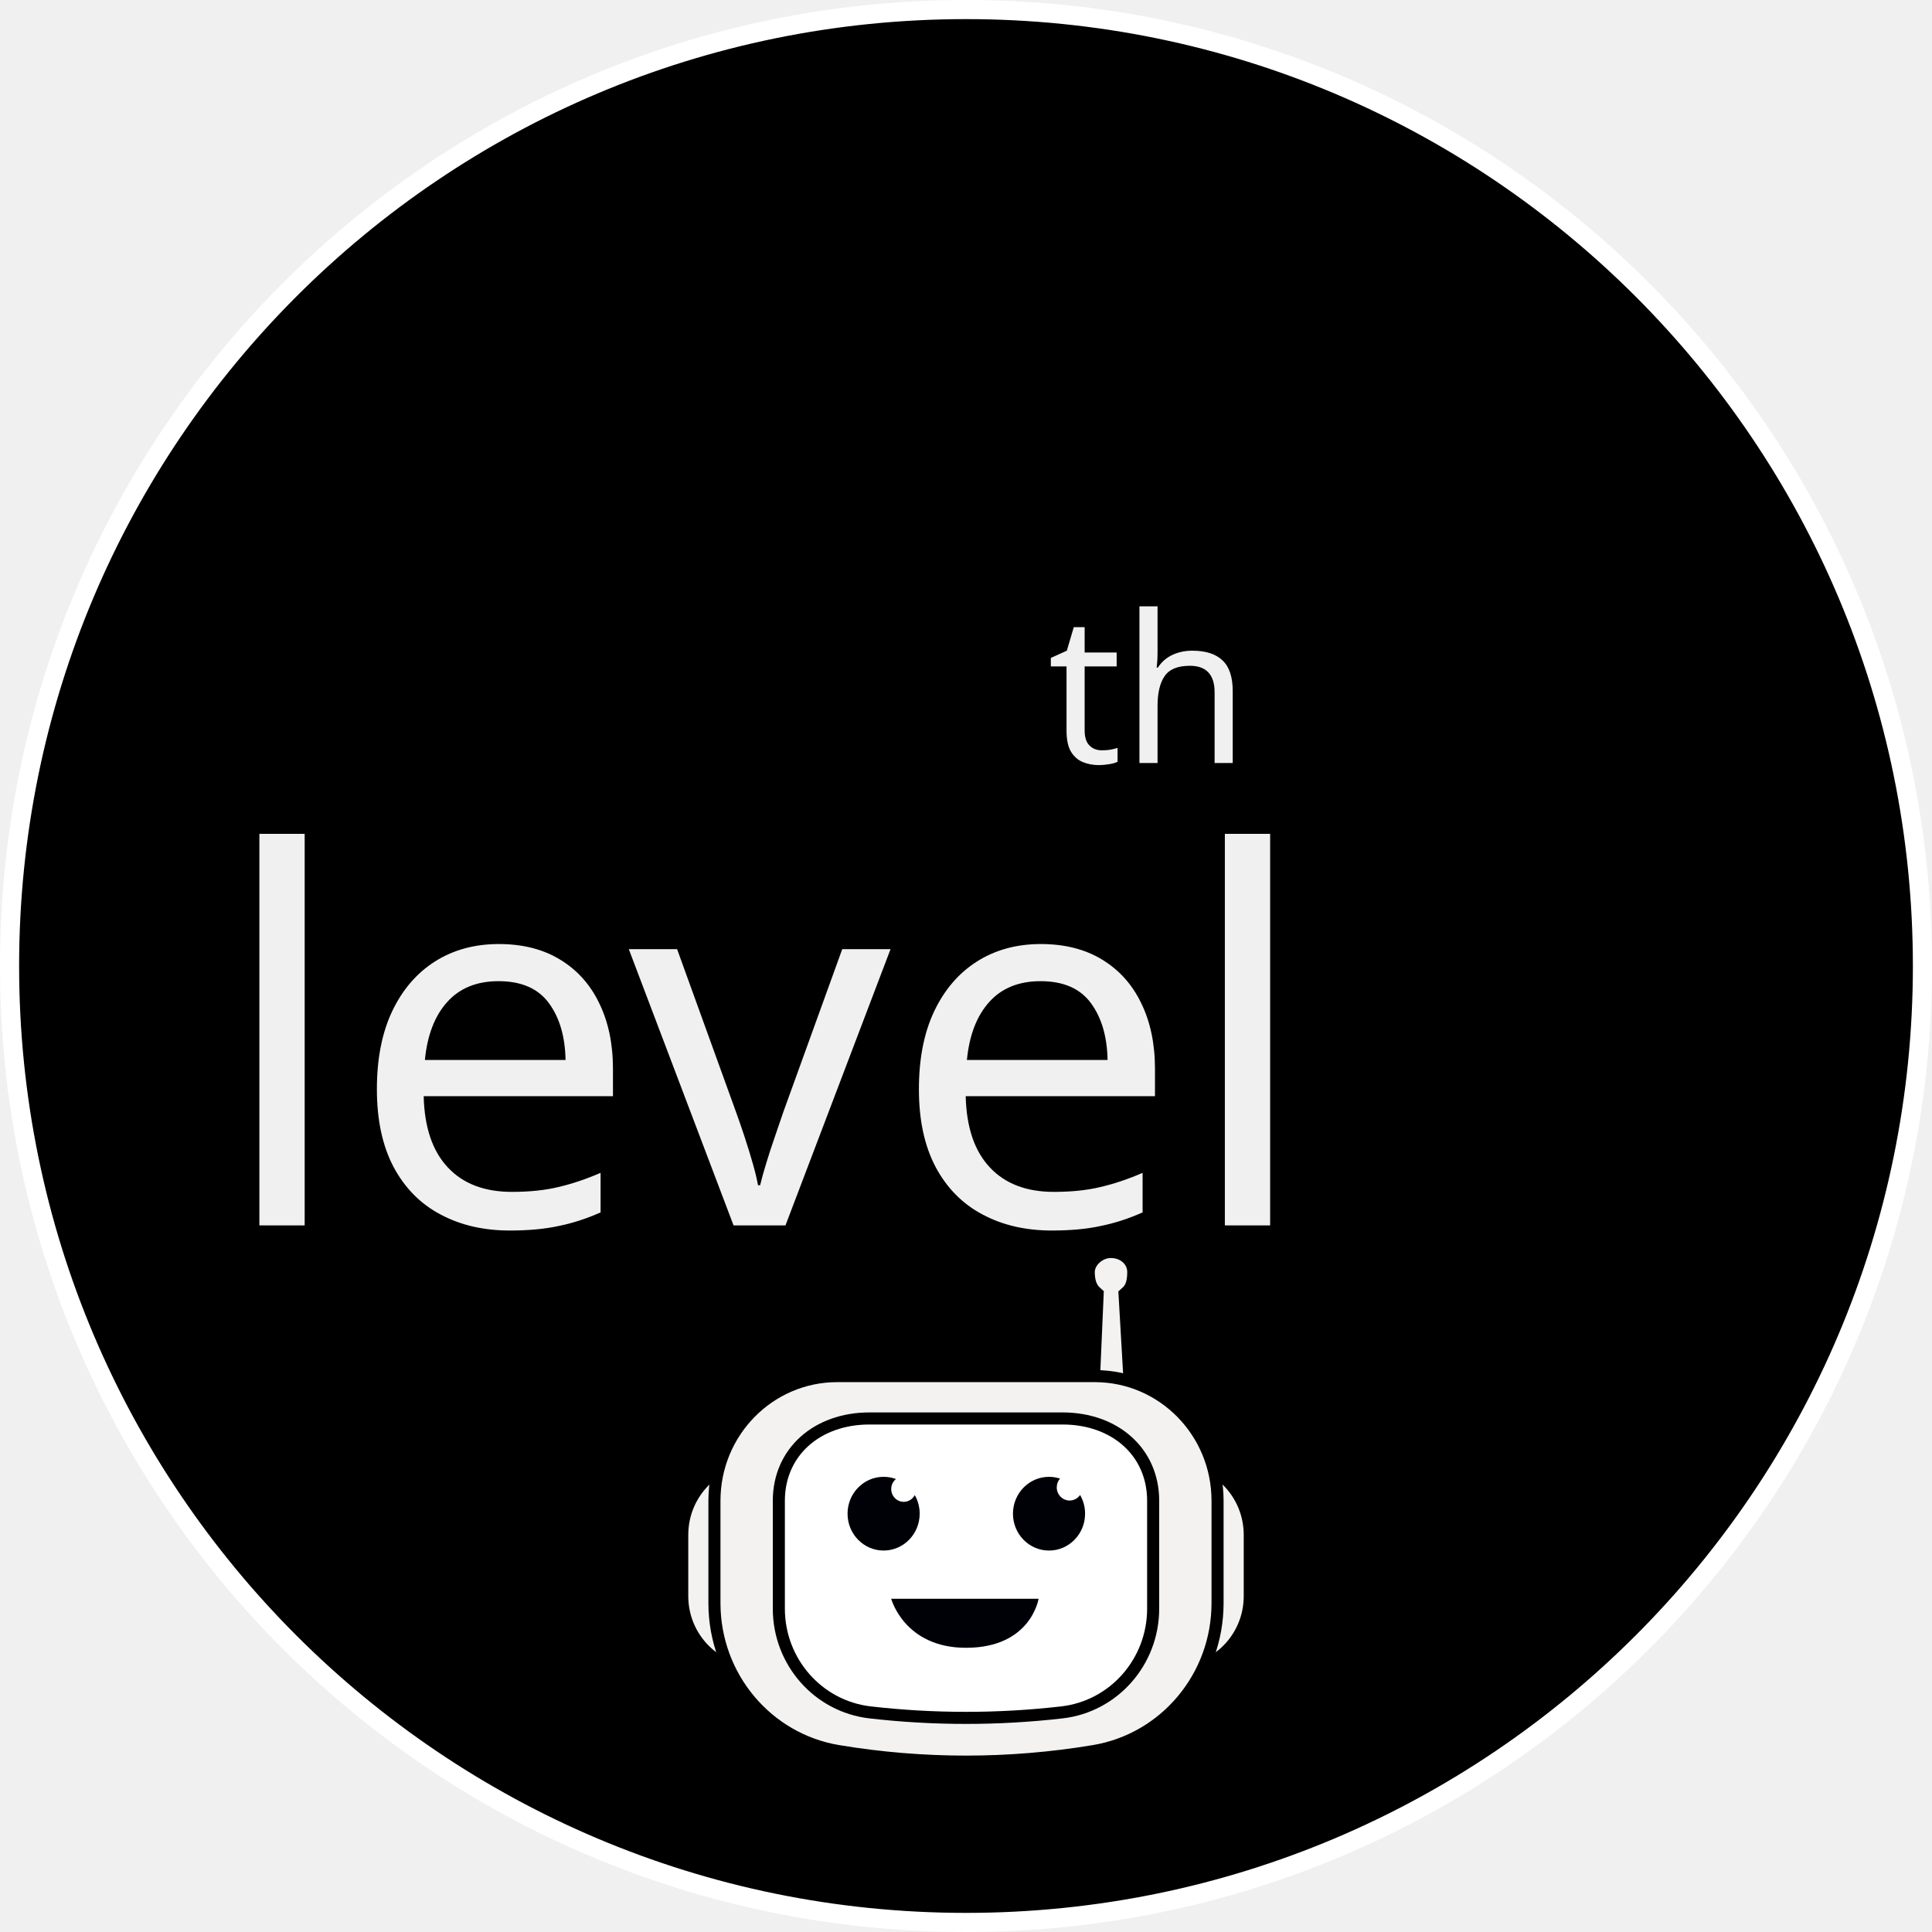
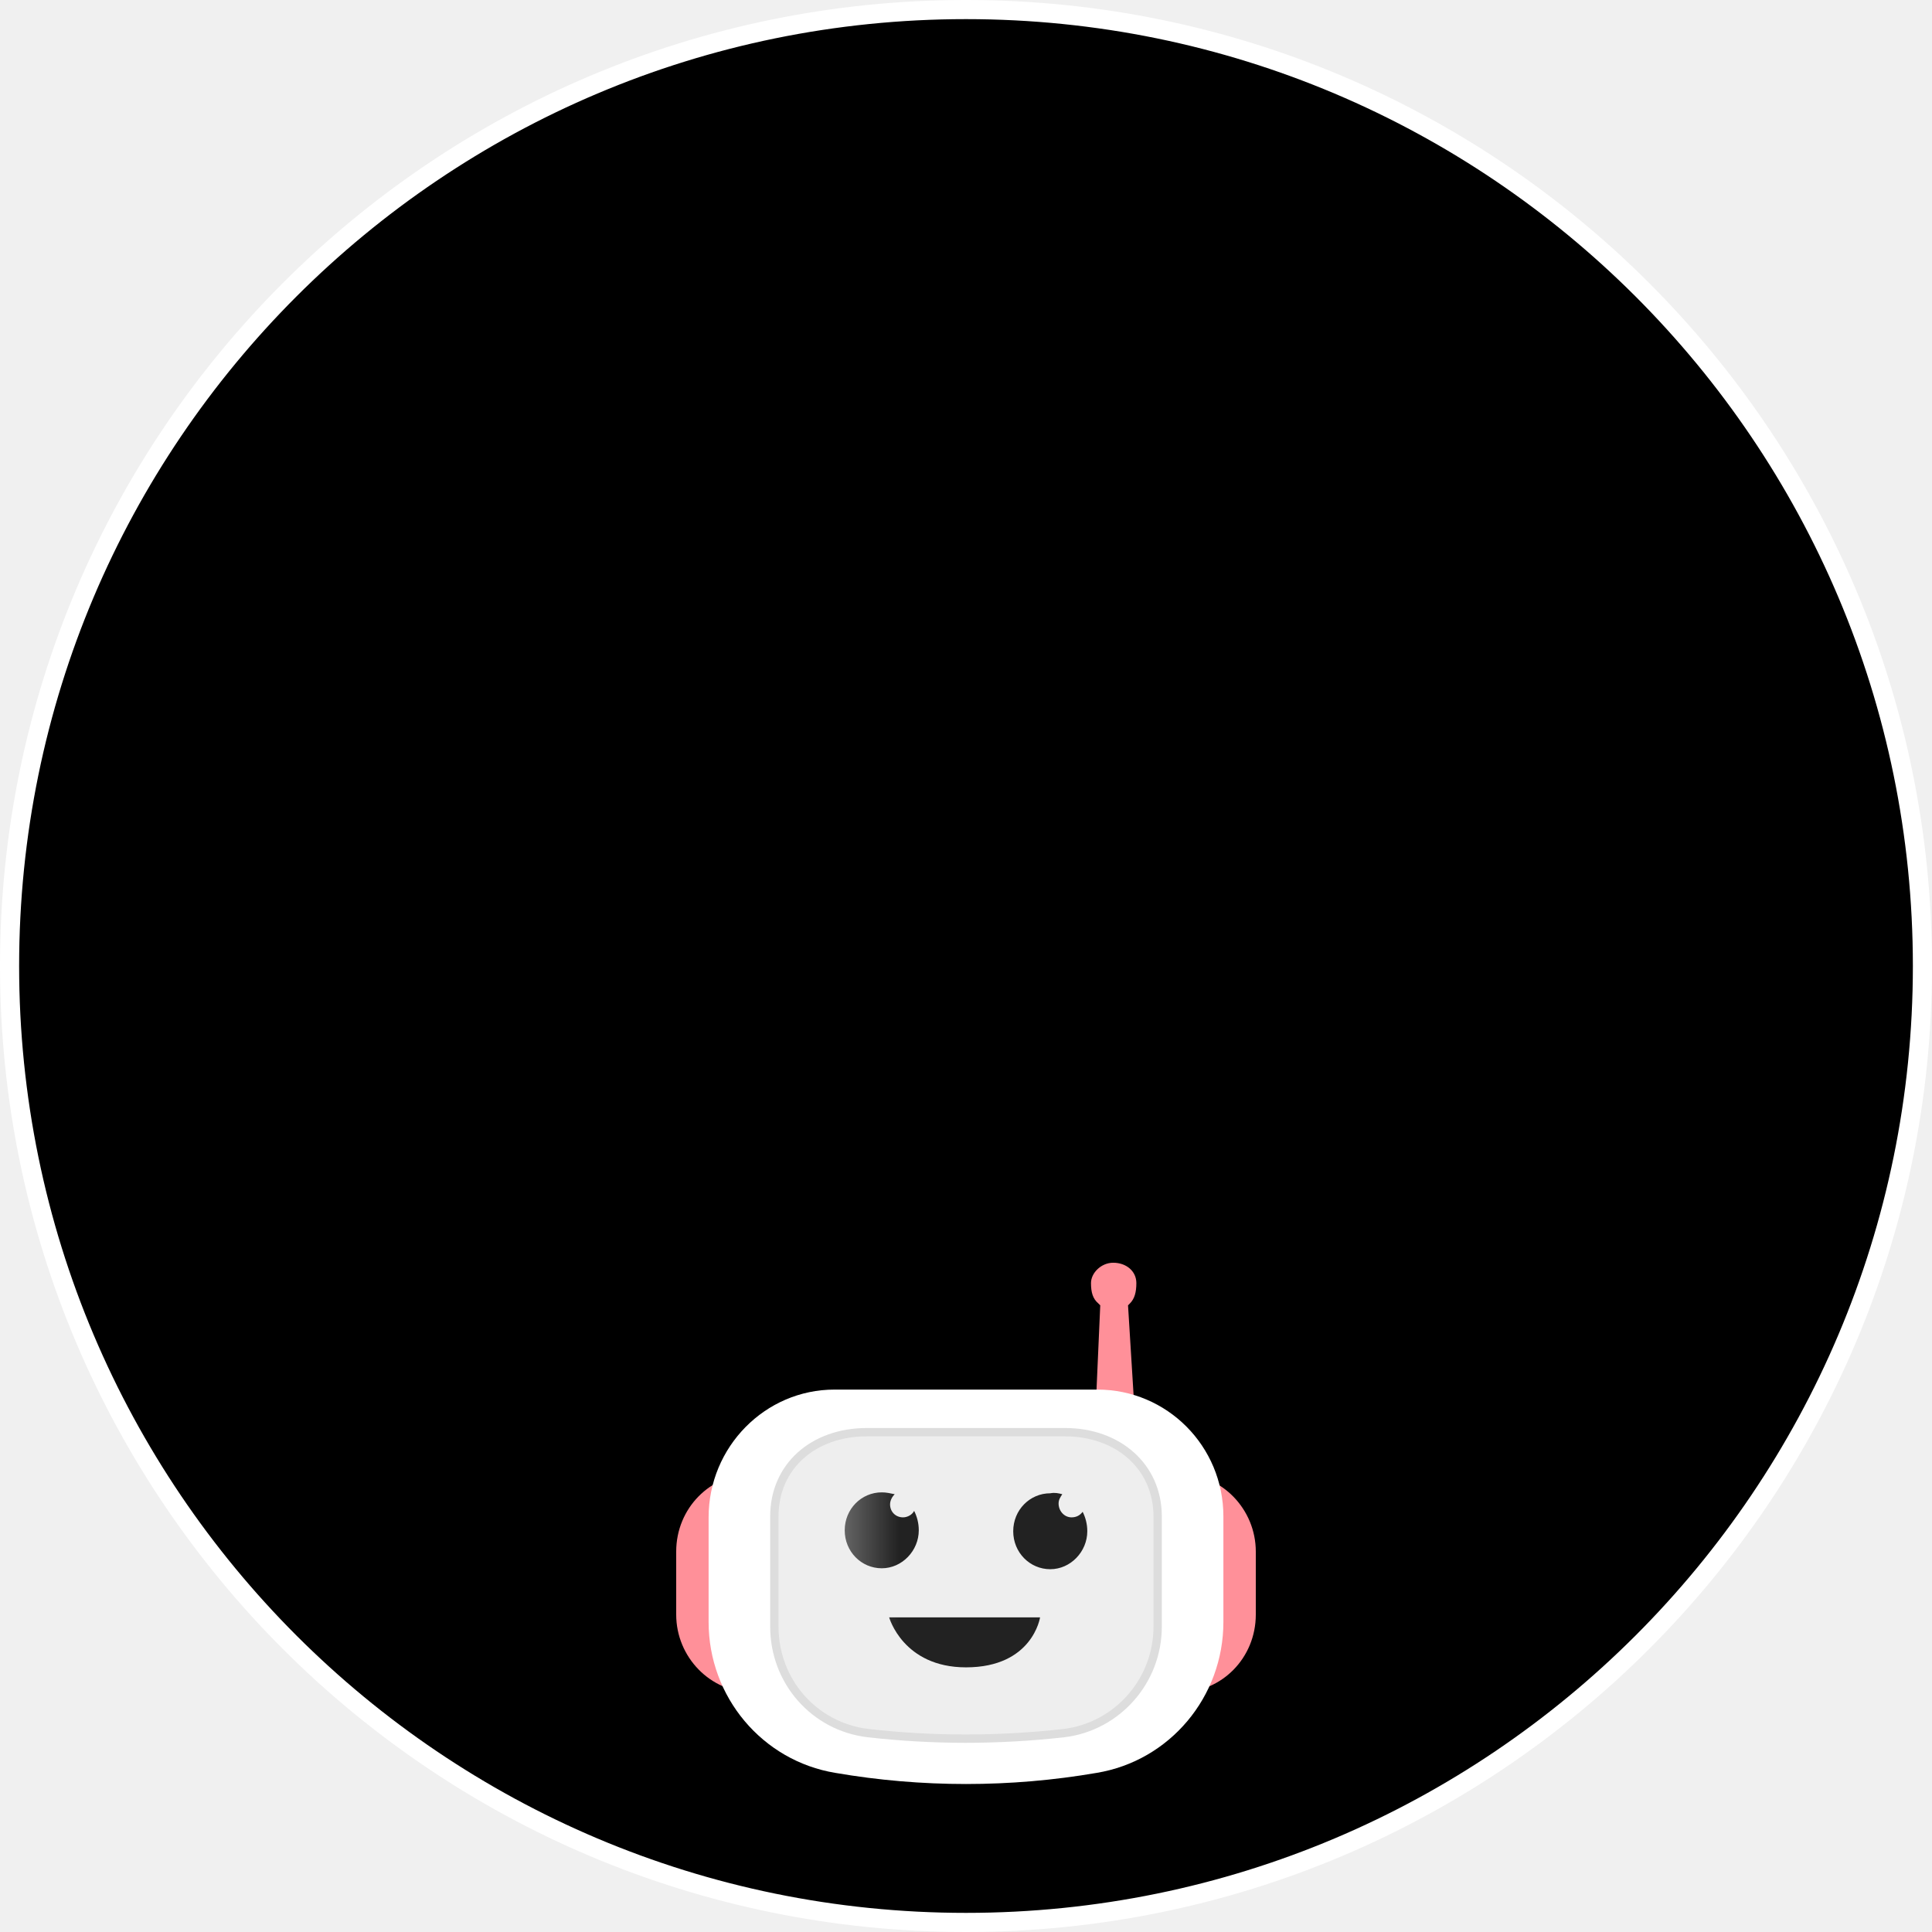
- <svg xmlns="http://www.w3.org/2000/svg" id="svg6" version="1.1" viewBox="0 0 100 100" height="100" width="100">
-   <defs id="defs10" />
-   <ellipse cx="50" cy="50" rx="49.505" ry="49.505" id="path841" style="fill:#000000;fill-opacity:1;stroke:#ffffff;stroke-width:0.989;stroke-miterlimit:100;stroke-dasharray:none;stroke-opacity:1" />
-   <g style="fill:none;fill-rule:evenodd;stroke:none;stroke-width:1" transform="matrix(0.46875,0,0,0.4687535,35,64.3059)" id="cv-icon">
-     <g transform="translate(0,-3)" id="img/-ava/-4">
-       <g transform="translate(0,2.666667)" id="Group">
-         <path style="fill:#f3f2f1;stroke:#000000;stroke-width:1.333" id="Shape" d="M 50.164,17.373 49.507,6.028 49.746,5.814 c 0.504,-0.453 0.724,-1.151 0.724,-2.206 0,-1.26 -1.083,-2.214 -2.469,-2.214 -1.29,0 -2.447,1.085 -2.447,2.214 0,0.994 0.242,1.714 0.755,2.185 L 46.537,6.002 46.042,17.373 Z m -41.275,6.906 c -4.539,0 -8.222,3.738 -8.222,8.353 v 6.755 c 0,4.615 3.683,8.353 8.222,8.353 H 55.111 c 4.539,0 8.222,-3.738 8.222,-8.353 v -6.755 c 0,-4.615 -3.683,-8.353 -8.222,-8.353 z" />
-         <path style="fill:#f3f2f1;stroke:#000000;stroke-width:1.333" id="path7" d="M 46.222,15.098 H 17.778 c -7.484,0 -13.556,6.161 -13.556,13.765 v 11.298 c 0,8.111 5.786,15.025 13.665,16.339 9.346,1.559 18.879,1.559 28.225,0 7.879,-1.314 13.665,-8.229 13.665,-16.339 V 28.863 c 0,-7.604 -6.071,-13.765 -13.556,-13.765 z" />
-         <path style="fill:#ffffff;stroke:#000000;stroke-width:1.333" id="Rectangle-Copy-4" d="M 42.667,19.776 H 21.333 c -5.774,0 -10,3.703 -10,9.087 v 11.913 c 0,5.867 4.339,10.796 10.076,11.455 7.038,0.808 14.143,0.808 21.181,0 5.737,-0.659 10.076,-5.588 10.076,-11.455 V 28.863 c 0,-5.384 -4.226,-9.087 -10,-9.087 z" />
-         <path style="fill:#000007" id="path10" d="m 23.742,39.686 h 16.271 c 0,0 -0.831,5.412 -8.013,5.412 -6.812,0 -8.258,-5.412 -8.258,-5.412 z m 0.523,-13.222 c -0.319,0.259 -0.523,0.658 -0.523,1.106 0,0.78 0.619,1.412 1.382,1.412 0.527,0 0.985,-0.302 1.218,-0.746 0.345,0.603 0.543,1.304 0.543,2.053 0,2.248 -1.783,4.07 -3.982,4.07 -2.199,0 -3.982,-1.822 -3.982,-4.07 0,-2.248 1.783,-4.07 3.982,-4.07 0.478,0 0.937,0.086 1.362,0.244 z m 18.118,-0.051 c -0.226,0.257 -0.363,0.597 -0.363,0.97 0,0.803 0.637,1.454 1.422,1.454 0.477,0 0.9,-0.241 1.158,-0.609 0.349,0.605 0.549,1.31 0.549,2.063 0,2.248 -1.783,4.07 -3.982,4.07 -2.199,0 -3.982,-1.822 -3.982,-4.07 0,-2.248 1.783,-4.07 3.982,-4.07 0.424,0 0.833,0.068 1.216,0.193 z" />
+ <svg xmlns="http://www.w3.org/2000/svg" width="100%" height="100%" viewBox="0 0 100 100" version="1.1" xml:space="preserve" style="fill-rule:evenodd;clip-rule:evenodd;stroke-miterlimit:100;">
+   <ellipse id="path841" cx="50" cy="50" rx="49.505" ry="49.505" style="stroke:white;stroke-width:0.99px;" />
+   <g transform="matrix(0.479233,0,0,0.479237,34.6645,64.8319)">
+     <g id="cv-icon">
+       <g id="Face">
+         <path id="ears-and-antenna" d="M50.2,17L49.5,5.7L49.7,5.5C50.2,5 50.4,4.3 50.4,3.3C50.4,2 49.3,1.1 47.9,1.1C46.6,1.1 45.5,2.2 45.5,3.3C45.5,4.3 45.7,5 46.3,5.5L46.5,5.7L46,17L50.2,17ZM8.9,23.9C4.4,23.9 0.7,27.6 0.7,32.3L0.7,39.1C0.7,43.7 4.4,47.5 8.9,47.5L55.1,47.5C59.6,47.5 63.3,43.8 63.3,39.1L63.3,32.3C63.3,27.7 59.6,23.9 55.1,23.9L8.9,23.9Z" style="fill:rgb(255,144,153);" />
+         <path id="external-face" d="M46.2,14.8L17.8,14.8C10.3,14.8 4.2,21 4.2,28.6L4.2,39.9C4.2,48 10,54.9 17.9,56.2C27.2,57.8 36.8,57.8 46.1,56.2C54,54.9 59.8,48 59.8,39.9L59.8,28.5C59.8,20.9 53.7,14.8 46.2,14.8Z" style="fill:white;" />
+         <path id="internal-face" d="M42.7,19.4L21.3,19.4C15.5,19.4 11.3,23.1 11.3,28.5L11.3,40.4C11.3,46.3 15.6,51.2 21.4,51.9C28.4,52.7 35.5,52.7 42.6,51.9C48.3,51.2 52.7,46.3 52.7,40.4L52.7,28.5C52.7,23.1 48.4,19.4 42.7,19.4Z" style="fill:rgb(238,238,238);stroke:rgb(221,221,221);stroke-width:0.9px;stroke-miterlimit:10;" />
+         <path id="eyes-and-mouth" d="M23.7,39.4L40,39.4C40,39.4 39.2,44.8 32,44.8C25.2,44.8 23.7,39.4 23.7,39.4ZM24.3,26.1C24,26.4 23.8,26.8 23.8,27.2C23.8,28 24.4,28.6 25.2,28.6C25.7,28.6 26.2,28.3 26.4,27.9C26.7,28.5 26.9,29.2 26.9,30C26.9,32.2 25.1,34.1 22.9,34.1C20.7,34.1 18.9,32.3 18.9,30C18.9,27.7 20.7,25.9 22.9,25.9C23.4,25.9 23.8,26 24.3,26.1ZM42.4,26.1C42.2,26.4 42,26.7 42,27.1C42,27.9 42.6,28.6 43.4,28.6C43.9,28.6 44.3,28.4 44.6,28C44.9,28.6 45.1,29.3 45.1,30.1C45.1,32.3 43.3,34.2 41.1,34.2C38.9,34.2 37.1,32.4 37.1,30.1C37.1,27.8 38.9,26 41.1,26C41.6,25.9 42,26 42.4,26.1Z" style="fill:url(#_Linear1);" />
      </g>
    </g>
  </g>
-   <text id="text826" y="63.425" x="49.987" style="font-style:normal;font-variant:normal;font-weight:normal;font-stretch:normal;font-size:26.667px;line-height:1.25;font-family:Pecita;-inkscape-font-specification:Pecita;text-align:center;letter-spacing:0px;word-spacing:0px;text-anchor:middle;fill:#f0f0f0;fill-opacity:1;stroke:none" xml:space="preserve">
-     <tspan y="63.425" x="49.987" id="tspan824">level</tspan>
-   </text>
-   <g transform="translate(2.496759)" id="g852">
-     <text xml:space="preserve" style="font-style:normal;font-variant:normal;font-weight:bold;font-stretch:normal;font-size:40px;line-height:1.25;font-family:'Source Code Pro';-inkscape-font-specification:'Source Code Pro Bold';text-align:center;letter-spacing:0px;word-spacing:0px;text-anchor:middle;fill:#f0f0f0;fill-opacity:1;stroke:none" x="52.653" y="40.077" id="text822">
-       <tspan id="tspan820" x="52.653" y="40.077" style="font-style:normal;font-variant:normal;font-weight:bold;font-stretch:normal;font-size:40px;font-family:'Source Code Pro';-inkscape-font-specification:'Source Code Pro Bold';text-align:end;text-anchor:end;fill:#f0f0f0;fill-opacity:1">N</tspan>
-     </text>
-     <text id="text826-6" y="39.493" x="51.723" style="font-style:normal;font-variant:normal;font-weight:normal;font-stretch:normal;font-size:10.667px;line-height:1.25;font-family:Pecita;-inkscape-font-specification:Pecita;text-align:center;letter-spacing:0px;word-spacing:0px;text-anchor:middle;fill:#f0f0f0;fill-opacity:1;stroke:none" xml:space="preserve">
-       <tspan y="39.493" x="51.723" id="tspan824-6" style="font-style:normal;font-variant:normal;font-weight:normal;font-stretch:normal;font-size:10.667px;font-family:'Source Code Pro';-inkscape-font-specification:'Source Code Pro';text-align:start;text-anchor:start">th</tspan>
-     </text>
-   </g>
+   <defs>
+     <linearGradient id="_Linear1" x1="0" y1="0" x2="1" y2="0" gradientUnits="userSpaceOnUse" gradientTransform="matrix(5.85936,0,0,5.85936,18.9076,35.3086)">
+       <stop offset="0" style="stop-color:rgb(100,100,100);stop-opacity:1" />
+       <stop offset="1" style="stop-color:rgb(34,34,34);stop-opacity:1" />
+     </linearGradient>
+   </defs>
</svg>
